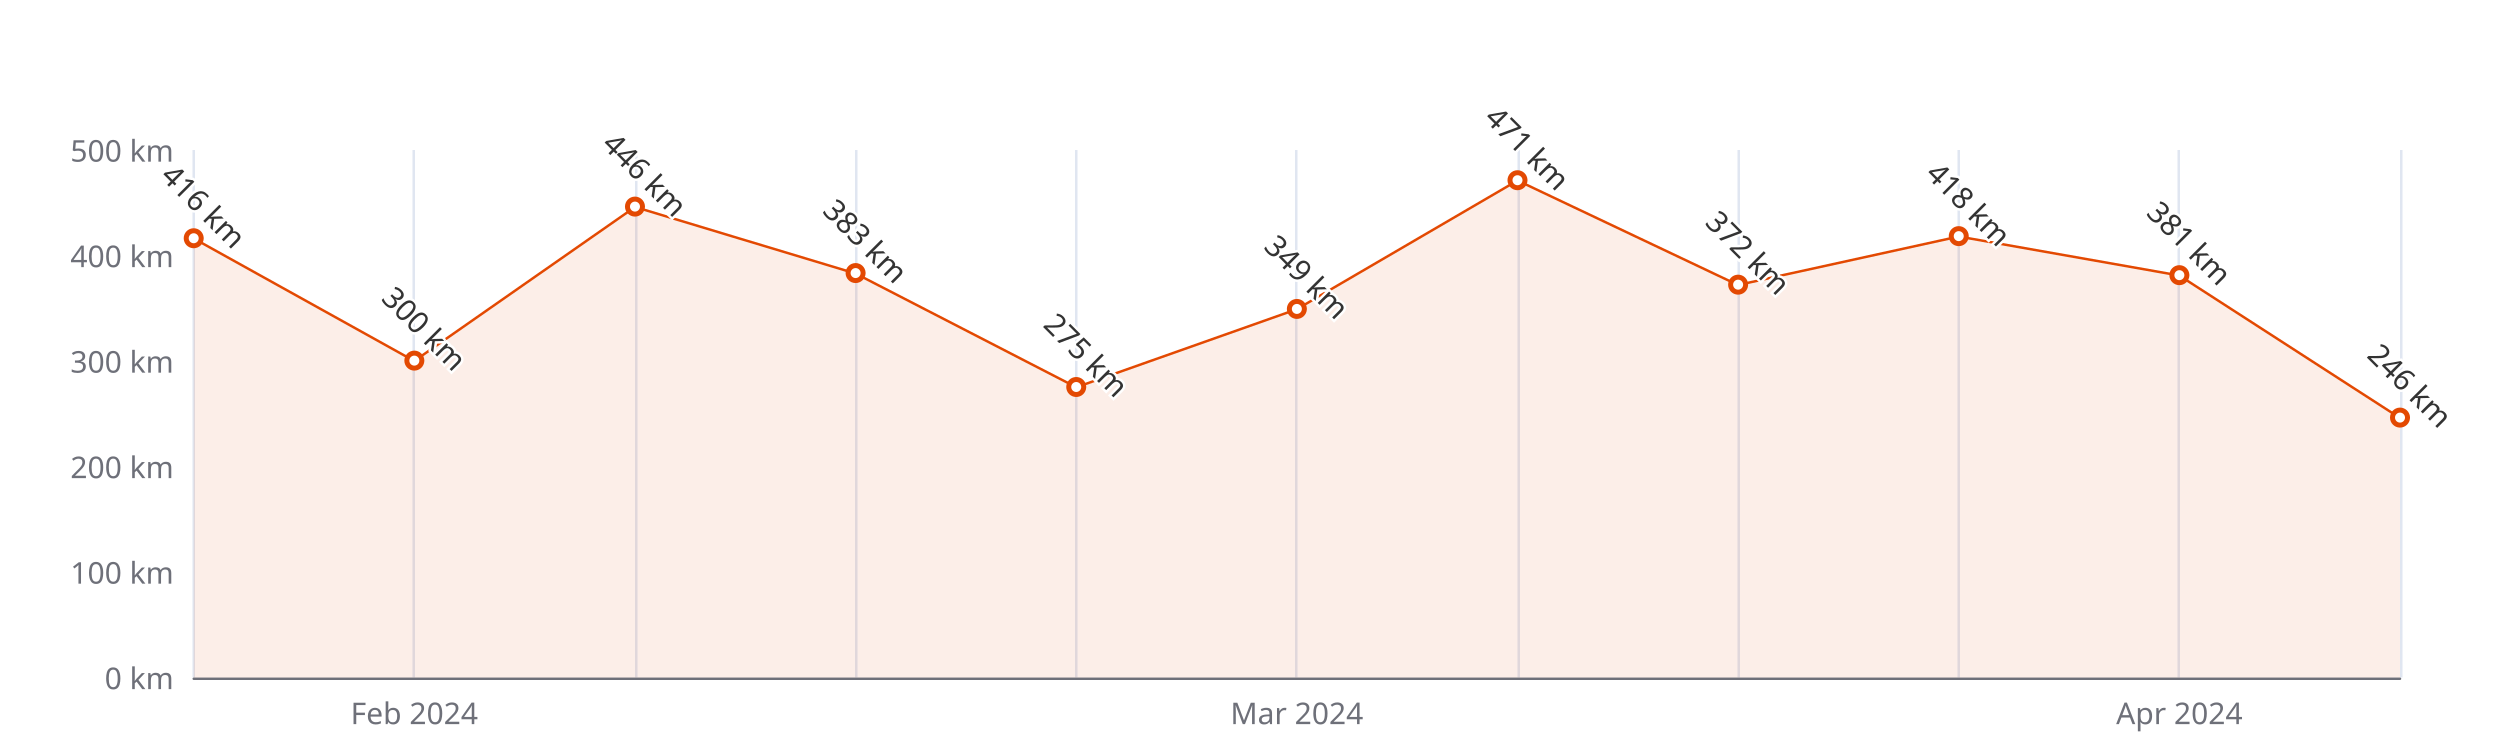
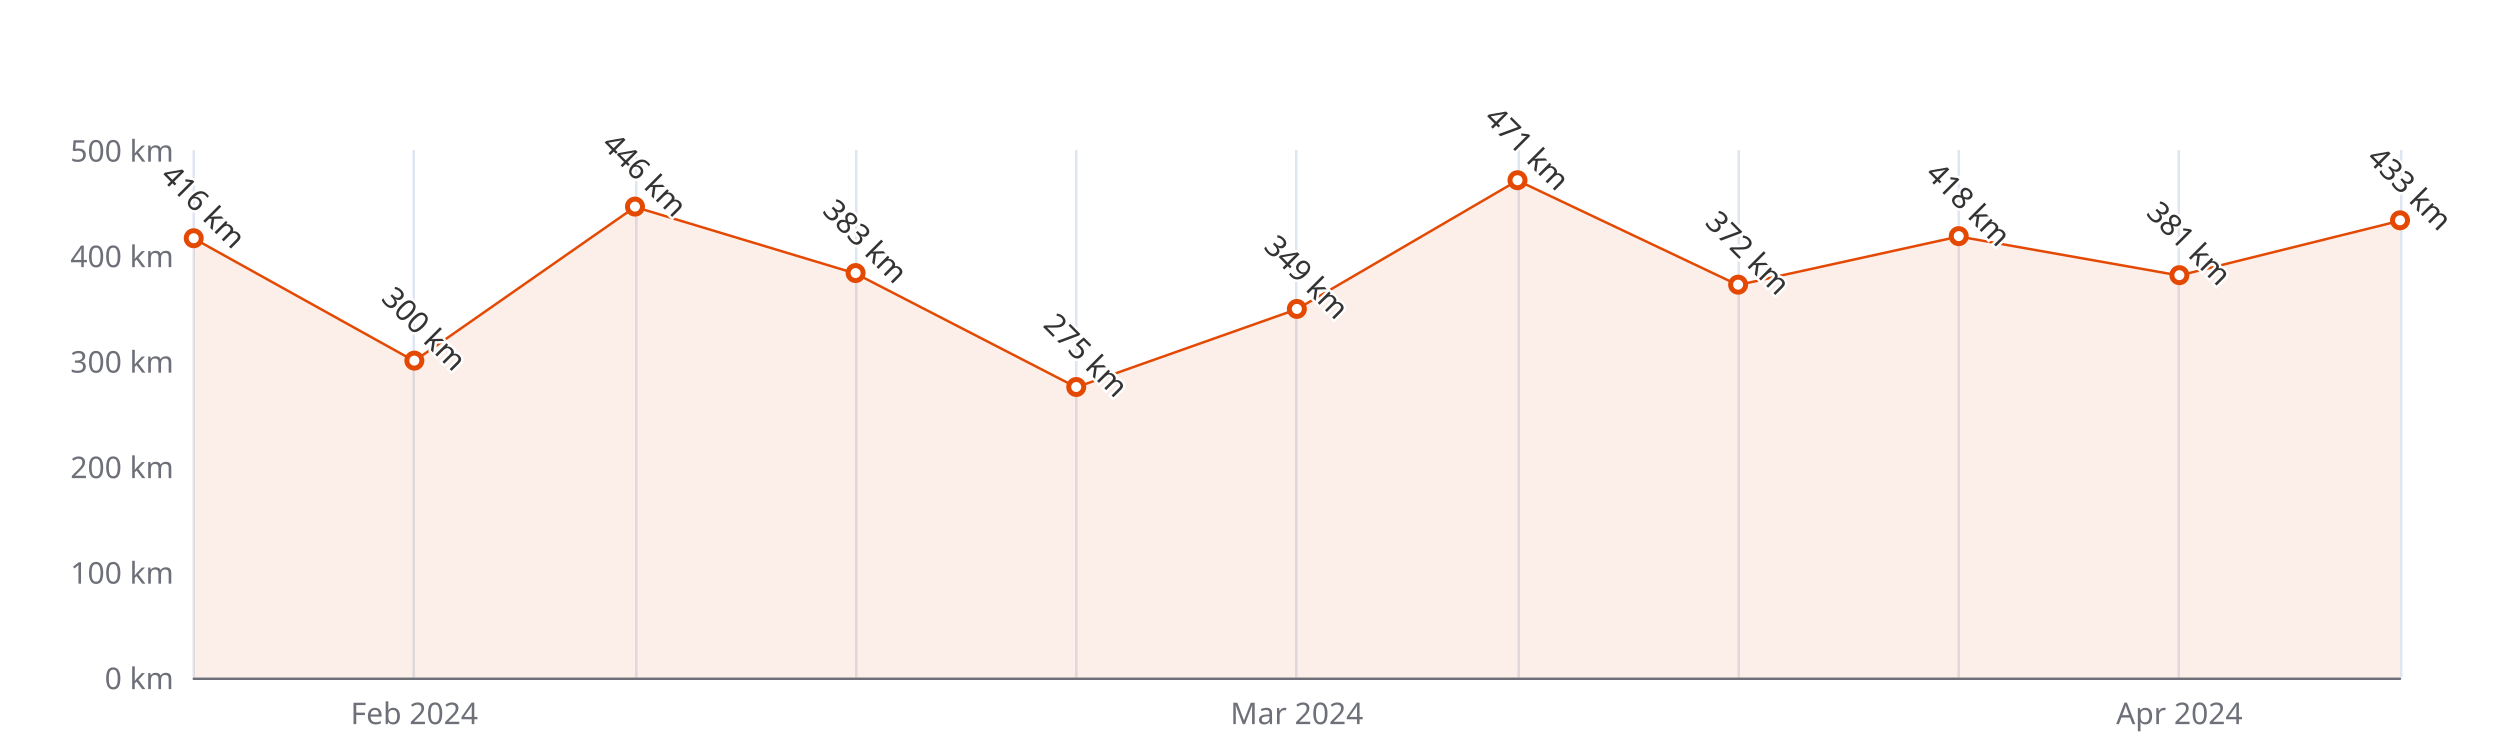
<svg xmlns="http://www.w3.org/2000/svg" width="1000" height="300" version="1.1" baseProfile="full" viewBox="0 0 1000 300">
  <rect width="1000" height="300" x="0" y="0" id="0" fill="#ffffff" />
  <path d="M77.5 60L77.5 271" fill="none" stroke="#E0E6F1" />
  <path d="M165.5 60L165.5 271" fill="none" stroke="#E0E6F1" />
  <path d="M254.5 60L254.5 271" fill="none" stroke="#E0E6F1" />
  <path d="M342.5 60L342.5 271" fill="none" stroke="#E0E6F1" />
  <path d="M430.5 60L430.5 271" fill="none" stroke="#E0E6F1" />
  <path d="M518.5 60L518.5 271" fill="none" stroke="#E0E6F1" />
  <path d="M607.5 60L607.5 271" fill="none" stroke="#E0E6F1" />
  <path d="M695.5 60L695.5 271" fill="none" stroke="#E0E6F1" />
  <path d="M783.5 60L783.5 271" fill="none" stroke="#E0E6F1" />
  <path d="M871.5 60L871.5 271" fill="none" stroke="#E0E6F1" />
  <path d="M960.5 60L960.5 271" fill="none" stroke="#E0E6F1" />
  <path d="M77.5 271.5L960 271.5" fill="none" stroke="#6E7079" stroke-linecap="round" />
  <text dominant-baseline="central" text-anchor="end" style="font-size:12px;font-family:sans-serif;" xml:space="preserve" transform="translate(69.48 271)" fill="#6E7079">0 km</text>
  <text dominant-baseline="central" text-anchor="end" style="font-size:12px;font-family:sans-serif;" xml:space="preserve" transform="translate(69.48 228.8)" fill="#6E7079">100 km</text>
  <text dominant-baseline="central" text-anchor="end" style="font-size:12px;font-family:sans-serif;" xml:space="preserve" transform="translate(69.48 186.6)" fill="#6E7079">200 km</text>
  <text dominant-baseline="central" text-anchor="end" style="font-size:12px;font-family:sans-serif;" xml:space="preserve" transform="translate(69.48 144.4)" fill="#6E7079">300 km</text>
  <text dominant-baseline="central" text-anchor="end" style="font-size:12px;font-family:sans-serif;" xml:space="preserve" transform="translate(69.48 102.2)" fill="#6E7079">400 km</text>
  <text dominant-baseline="central" text-anchor="end" style="font-size:12px;font-family:sans-serif;" xml:space="preserve" transform="translate(69.48 60)" fill="#6E7079">500 km</text>
  <text dominant-baseline="central" text-anchor="middle" style="font-size:12px;font-family:sans-serif;" xml:space="preserve" y="6" transform="translate(165.732 279)" fill="#6E7079">Feb 2024</text>
  <text dominant-baseline="central" text-anchor="middle" style="font-size:12px;font-family:sans-serif;" xml:space="preserve" y="6" transform="translate(518.74 279)" fill="#6E7079">Mar 2024</text>
  <text dominant-baseline="central" text-anchor="middle" style="font-size:12px;font-family:sans-serif;" xml:space="preserve" y="6" transform="translate(871.748 279)" fill="#6E7079">Apr 2024</text>
  <g clip-path="url(#zr5-c0)">
-     <path d="M77.5 95.4L165.7 144.4L254 82.8L342.2 109.4L430.5 154.9L518.7 123.7L607 72.2L695.2 114L783.5 94.6L871.7 110.2L960 167.2L960 271L871.7 271L783.5 271L695.2 271L607 271L518.7 271L430.5 271L342.2 271L254 271L165.7 271L77.5 271Z" fill="rgb(227,73,2)" fill-opacity="0.09" />
-     <path d="M77.5 95.4L165.7 144.4L254 82.8L342.2 109.4L430.5 154.9L518.7 123.7L607 72.2L695.2 114L783.5 94.6L871.7 110.2L960 167.2" fill="none" stroke="#E34902" stroke-linejoin="bevel" />
+     <path d="M77.5 95.4L165.7 144.4L254 82.8L342.2 109.4L430.5 154.9L518.7 123.7L607 72.2L695.2 114L783.5 94.6L871.7 110.2L960 88.3L960 271L871.7 271L783.5 271L695.2 271L607 271L518.7 271L430.5 271L342.2 271L254 271L165.7 271L77.5 271Z" fill="rgb(227,73,2)" fill-opacity="0.09" />
+     <path d="M77.5 95.4L165.7 144.4L254 82.8L342.2 109.4L430.5 154.9L518.7 123.7L607 72.2L695.2 114L783.5 94.6L871.7 110.2L960 88.3" fill="none" stroke="#E34902" stroke-linejoin="bevel" />
  </g>
  <path d="M1 0A1 1 0 1 1 1 -0.1A1 1 0 0 1 1 0" transform="matrix(3,0,0,3,77.48,95.448)" fill="#fff" stroke="#E34902" stroke-width="0.667" />
  <path d="M1 0A1 1 0 1 1 1 -0.1A1 1 0 0 1 1 0" transform="matrix(3,0,0,3,165.732,144.4)" fill="#fff" stroke="#E34902" stroke-width="0.667" />
  <path d="M1 0A1 1 0 1 1 1 -0.1A1 1 0 0 1 1 0" transform="matrix(3,0,0,3,253.984,82.788)" fill="#fff" stroke="#E34902" stroke-width="0.667" />
  <path d="M1 0A1 1 0 1 1 1 -0.1A1 1 0 0 1 1 0" transform="matrix(3,0,0,3,342.236,109.374)" fill="#fff" stroke="#E34902" stroke-width="0.667" />
  <path d="M1 0A1 1 0 1 1 1 -0.1A1 1 0 0 1 1 0" transform="matrix(3,0,0,3,430.488,154.95)" fill="#fff" stroke="#E34902" stroke-width="0.667" />
  <path d="M1 0A1 1 0 1 1 1 -0.1A1 1 0 0 1 1 0" transform="matrix(3,0,0,3,518.74,123.722)" fill="#fff" stroke="#E34902" stroke-width="0.667" />
  <path d="M1 0A1 1 0 1 1 1 -0.1A1 1 0 0 1 1 0" transform="matrix(3,0,0,3,606.992,72.238)" fill="#fff" stroke="#E34902" stroke-width="0.667" />
  <path d="M1 0A1 1 0 1 1 1 -0.1A1 1 0 0 1 1 0" transform="matrix(3,0,0,3,695.244,114.016)" fill="#fff" stroke="#E34902" stroke-width="0.667" />
  <path d="M1 0A1 1 0 1 1 1 -0.1A1 1 0 0 1 1 0" transform="matrix(3,0,0,3,783.496,94.604)" fill="#fff" stroke="#E34902" stroke-width="0.667" />
  <path d="M1 0A1 1 0 1 1 1 -0.1A1 1 0 0 1 1 0" transform="matrix(3,0,0,3,871.748,110.218)" fill="#fff" stroke="#E34902" stroke-width="0.667" />
-   <path d="M1 0A1 1 0 1 1 1 -0.1A1 1 0 0 1 1 0" transform="matrix(3,0,0,3,960,167.188)" fill="#fff" stroke="#E34902" stroke-width="0.667" />
+   <path d="M1 0A1 1 0 1 1 1 -0.1A1 1 0 0 1 1 0" transform="matrix(3,0,0,3,960,88.274)" fill="#fff" stroke="#E34902" stroke-width="0.667" />
  <text dominant-baseline="central" text-anchor="middle" style="font-size:12px;font-family:sans-serif;" xml:space="preserve" y="-6" transform="matrix(0.707,0.707,-0.707,0.707,77.48,86.448)" fill="#333" stroke="rgb(255,255,255)" stroke-width="2" paint-order="stroke" stroke-miterlimit="2">416 km</text>
  <text dominant-baseline="central" text-anchor="middle" style="font-size:12px;font-family:sans-serif;" xml:space="preserve" y="-6" transform="matrix(0.707,0.707,-0.707,0.707,165.732,135.4)" fill="#333" stroke="rgb(255,255,255)" stroke-width="2" paint-order="stroke" stroke-miterlimit="2">300 km</text>
  <text dominant-baseline="central" text-anchor="middle" style="font-size:12px;font-family:sans-serif;" xml:space="preserve" y="-6" transform="matrix(0.707,0.707,-0.707,0.707,253.984,73.788)" fill="#333" stroke="rgb(255,255,255)" stroke-width="2" paint-order="stroke" stroke-miterlimit="2">446 km</text>
  <text dominant-baseline="central" text-anchor="middle" style="font-size:12px;font-family:sans-serif;" xml:space="preserve" y="-6" transform="matrix(0.707,0.707,-0.707,0.707,342.236,100.374)" fill="#333" stroke="rgb(255,255,255)" stroke-width="2" paint-order="stroke" stroke-miterlimit="2">383 km</text>
  <text dominant-baseline="central" text-anchor="middle" style="font-size:12px;font-family:sans-serif;" xml:space="preserve" y="-6" transform="matrix(0.707,0.707,-0.707,0.707,430.488,145.95)" fill="#333" stroke="rgb(255,255,255)" stroke-width="2" paint-order="stroke" stroke-miterlimit="2">275 km</text>
  <text dominant-baseline="central" text-anchor="middle" style="font-size:12px;font-family:sans-serif;" xml:space="preserve" y="-6" transform="matrix(0.707,0.707,-0.707,0.707,518.74,114.722)" fill="#333" stroke="rgb(255,255,255)" stroke-width="2" paint-order="stroke" stroke-miterlimit="2">349 km</text>
  <text dominant-baseline="central" text-anchor="middle" style="font-size:12px;font-family:sans-serif;" xml:space="preserve" y="-6" transform="matrix(0.707,0.707,-0.707,0.707,606.992,63.238)" fill="#333" stroke="rgb(255,255,255)" stroke-width="2" paint-order="stroke" stroke-miterlimit="2">471 km</text>
  <text dominant-baseline="central" text-anchor="middle" style="font-size:12px;font-family:sans-serif;" xml:space="preserve" y="-6" transform="matrix(0.707,0.707,-0.707,0.707,695.244,105.016)" fill="#333" stroke="rgb(255,255,255)" stroke-width="2" paint-order="stroke" stroke-miterlimit="2">372 km</text>
  <text dominant-baseline="central" text-anchor="middle" style="font-size:12px;font-family:sans-serif;" xml:space="preserve" y="-6" transform="matrix(0.707,0.707,-0.707,0.707,783.496,85.604)" fill="#333" stroke="rgb(255,255,255)" stroke-width="2" paint-order="stroke" stroke-miterlimit="2">418 km</text>
  <text dominant-baseline="central" text-anchor="middle" style="font-size:12px;font-family:sans-serif;" xml:space="preserve" y="-6" transform="matrix(0.707,0.707,-0.707,0.707,871.748,101.218)" fill="#333" stroke="rgb(255,255,255)" stroke-width="2" paint-order="stroke" stroke-miterlimit="2">381 km</text>
-   <text dominant-baseline="central" text-anchor="middle" style="font-size:12px;font-family:sans-serif;" xml:space="preserve" y="-6" transform="matrix(0.707,0.707,-0.707,0.707,960,158.188)" fill="#333" stroke="rgb(255,255,255)" stroke-width="2" paint-order="stroke" stroke-miterlimit="2">246 km</text>
+   <text dominant-baseline="central" text-anchor="middle" style="font-size:12px;font-family:sans-serif;" xml:space="preserve" y="-6" transform="matrix(0.707,0.707,-0.707,0.707,960,79.274)" fill="#333" stroke="rgb(255,255,255)" stroke-width="2" paint-order="stroke" stroke-miterlimit="2">433 km</text>
  <defs>
    <clipPath id="zr5-c0">
      <path d="M76 59.5l884 0l0 212l-884 0Z" fill="#000" />
    </clipPath>
  </defs>
</svg>
